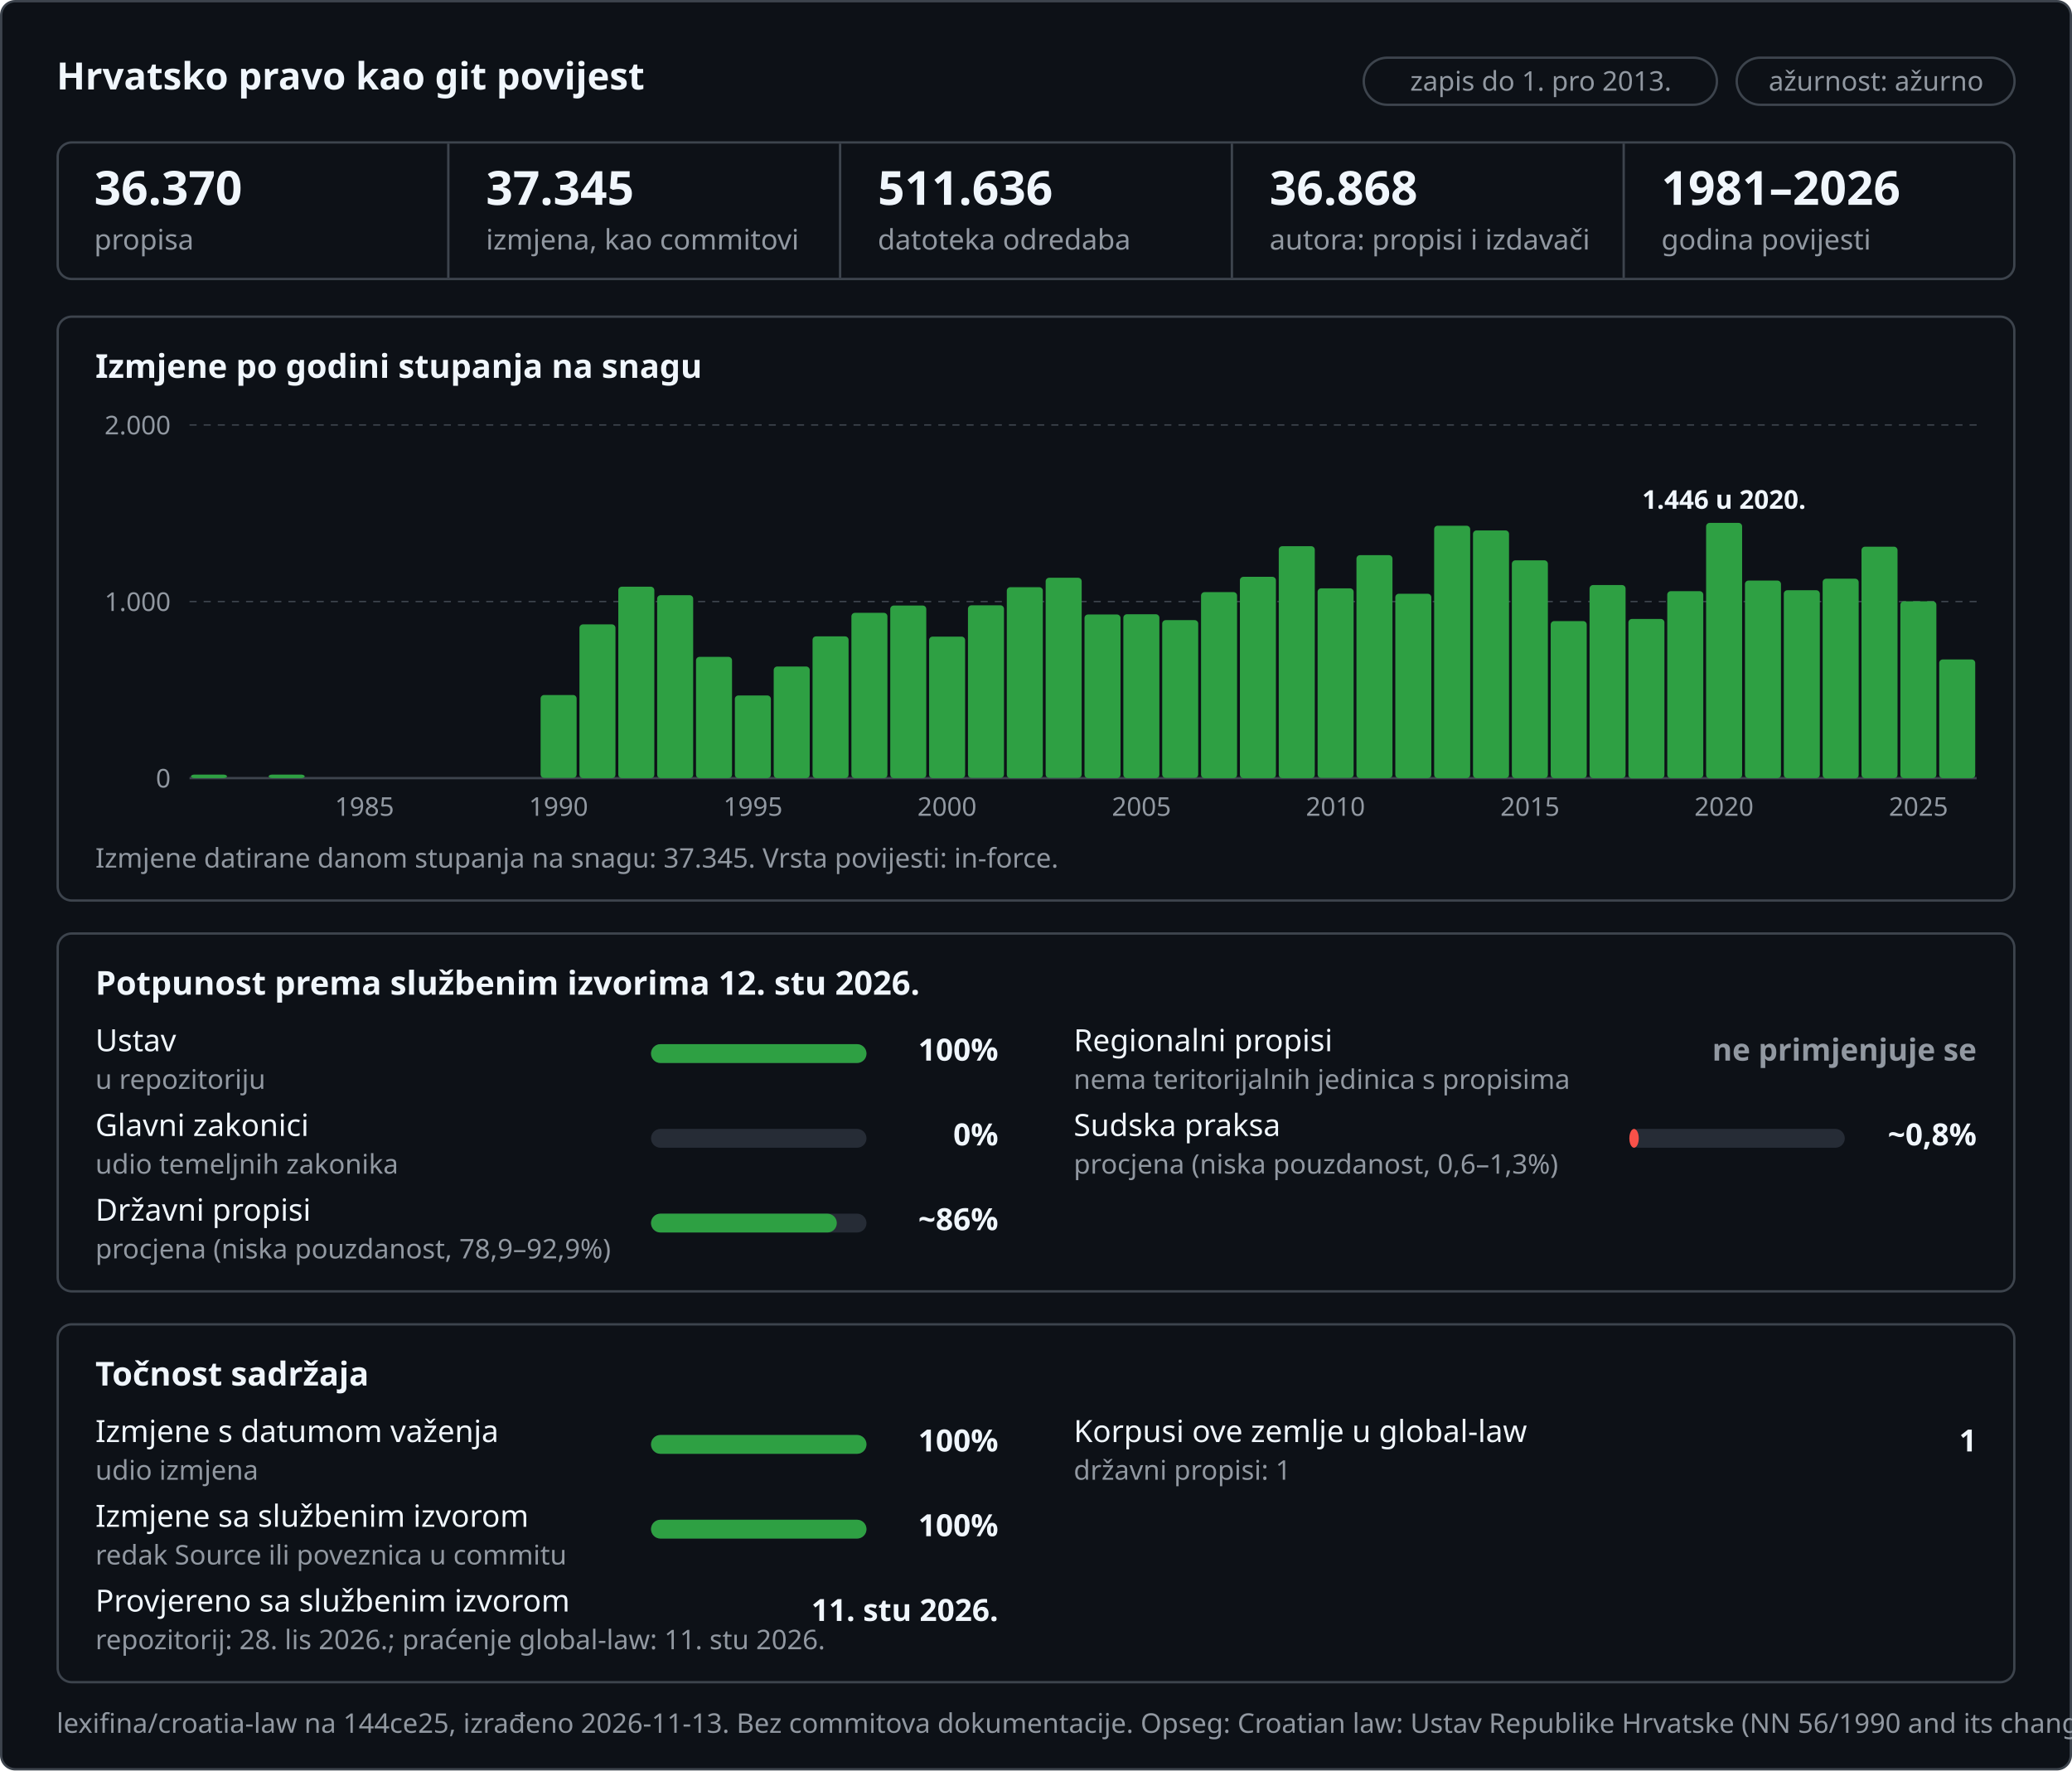
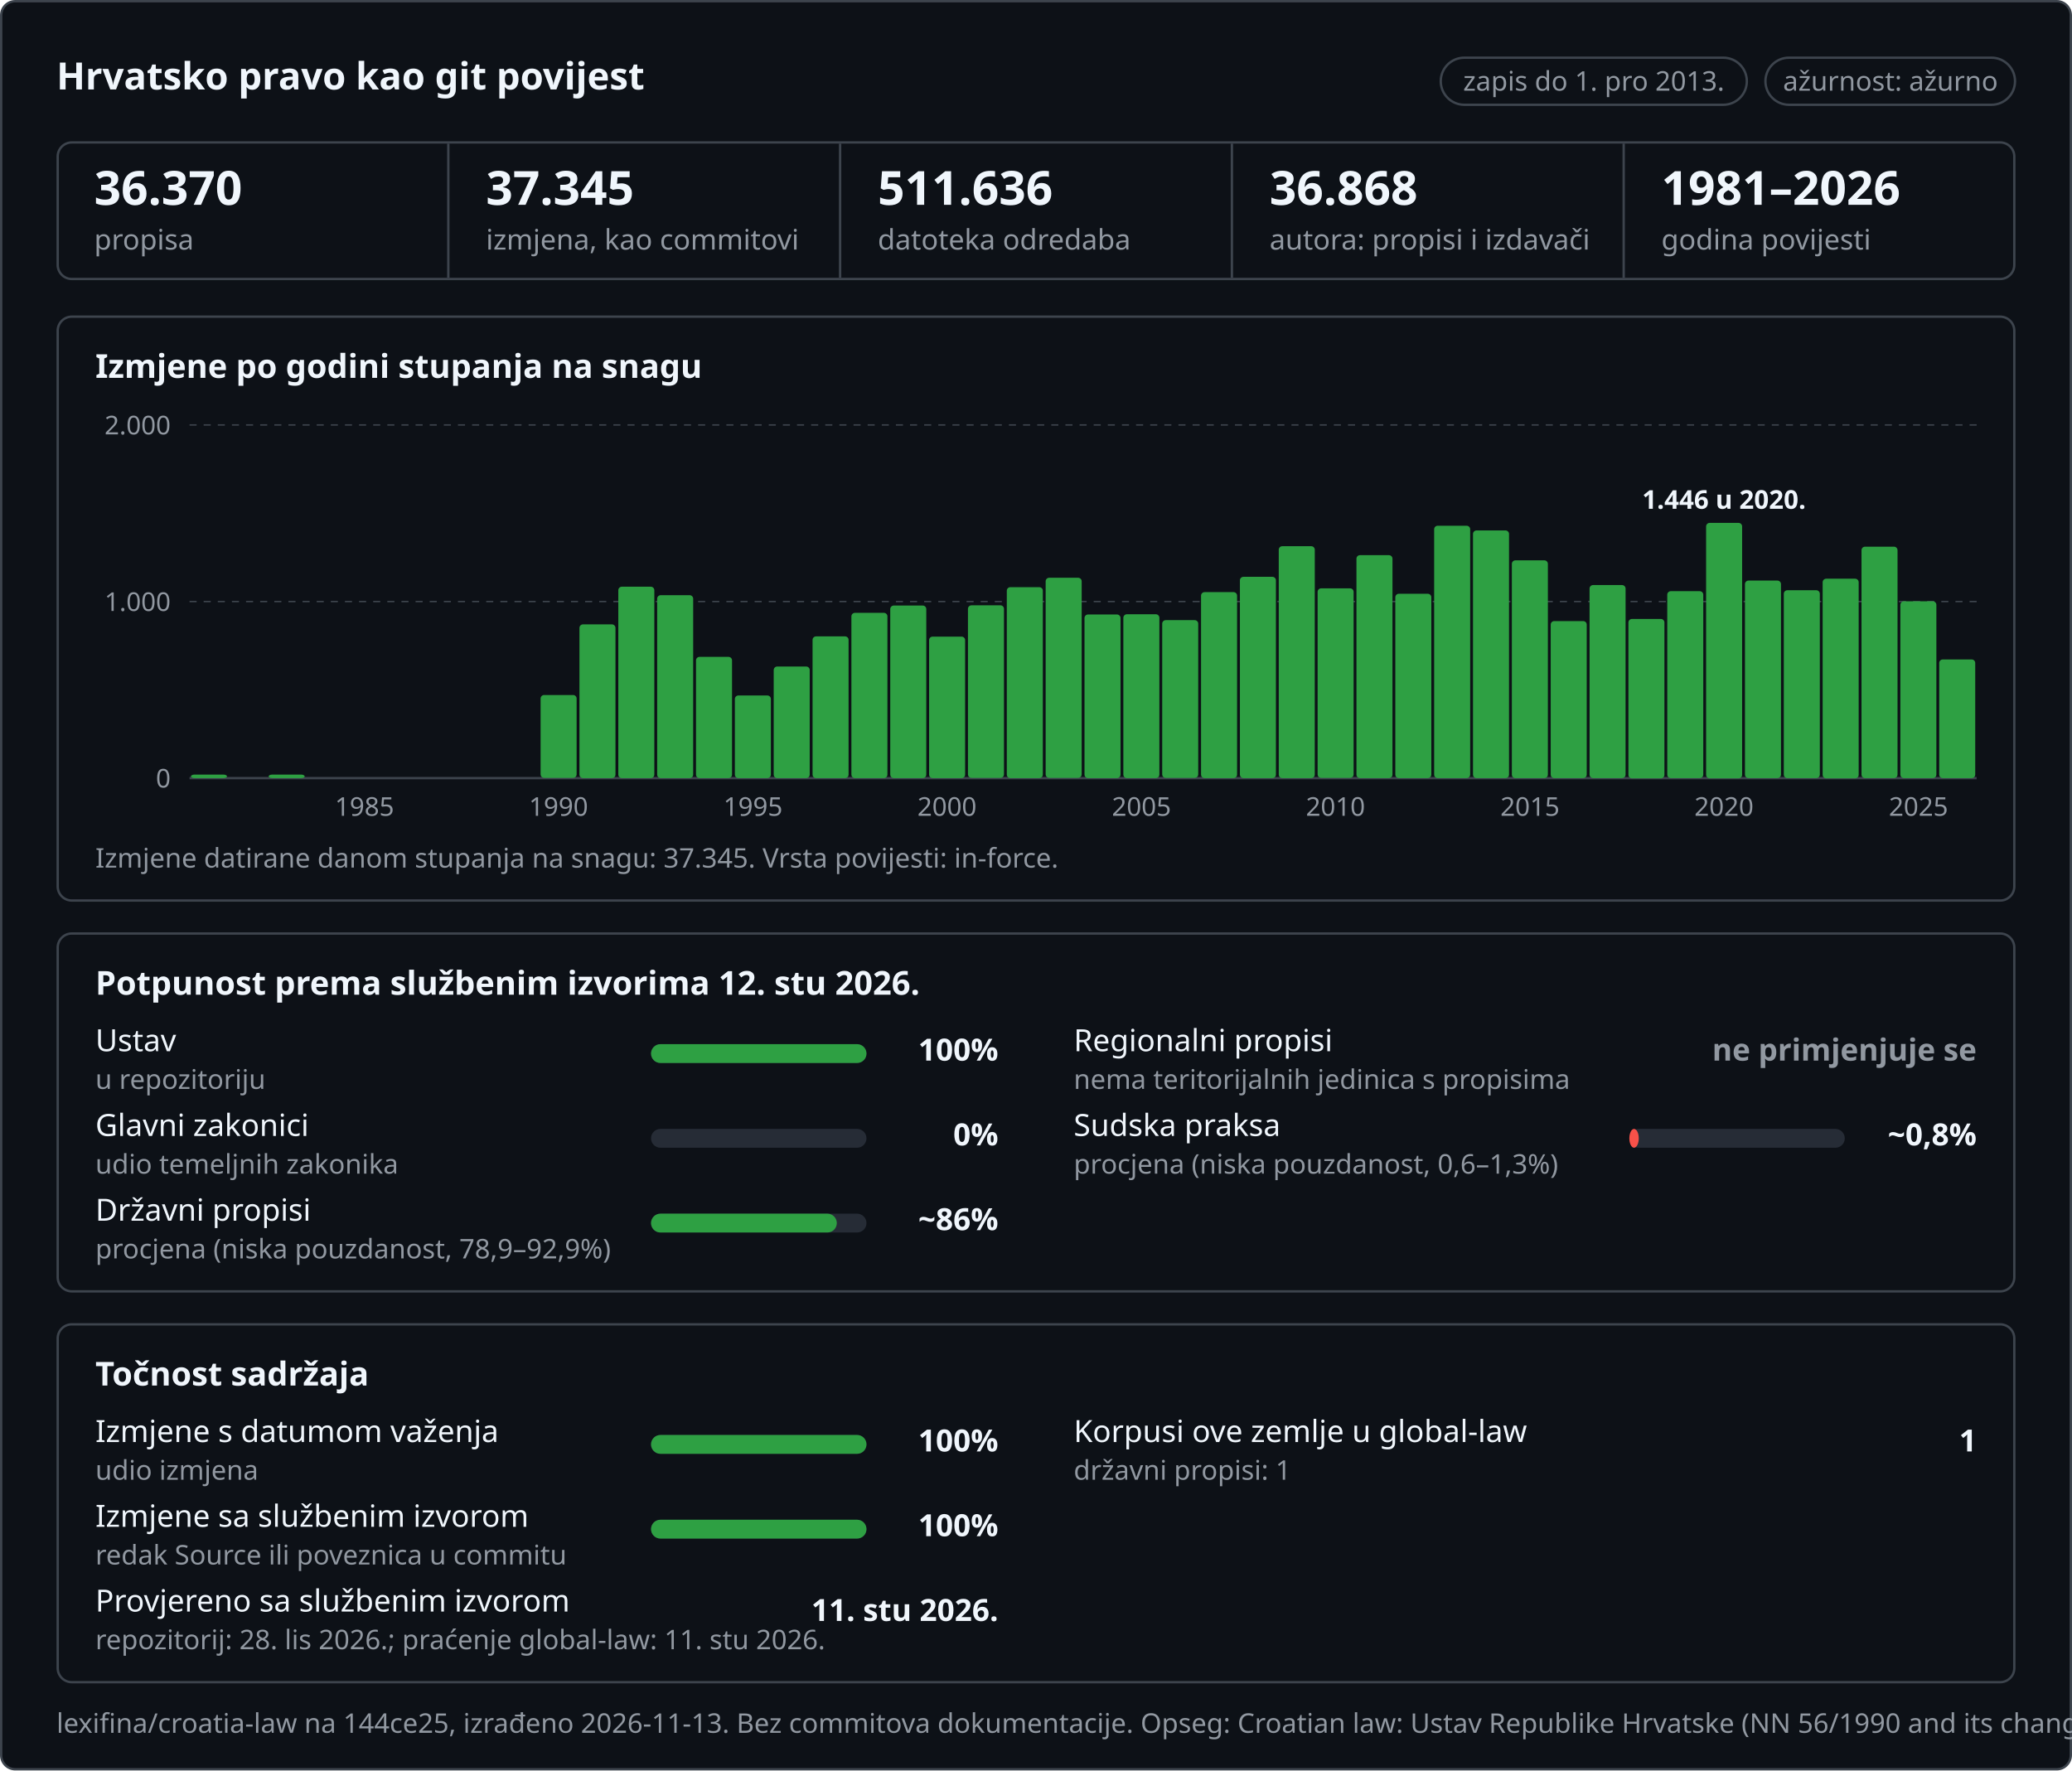
<svg xmlns="http://www.w3.org/2000/svg" width="880" height="752" viewBox="0 0 880 752" font-family="-apple-system,BlinkMacSystemFont,Segoe UI,Noto Sans,Helvetica,Arial,sans-serif">
  <rect x="0.5" y="0.5" width="879" height="751" rx="6" fill="#0d1117" stroke="#3d444d" />
  <text x="24" y="38" font-size="16" font-weight="600" fill="#f0f6fc">Hrvatsko pravo kao git povijest</text>
-   <rect x="579.2" y="24.5" width="150" height="20" rx="10" fill="none" stroke="#3d444d" />
-   <text x="654.4" y="38.5" font-size="11.5" font-weight="500" text-anchor="middle" fill="#9198a1">zapis do 1. pro 2013.</text>
-   <rect x="737.6" y="24.5" width="118" height="20" rx="10" fill="none" stroke="#3d444d" />
-   <text x="796.8" y="38.5" font-size="11.5" font-weight="500" text-anchor="middle" fill="#9198a1">ažurnost: ažurno</text>
+   <rect x="611.9" y="24.5" width="130" height="20" rx="10" fill="none" stroke="#3d444d" />
+   <text x="676.9" y="38.5" font-size="11.5" font-weight="500" text-anchor="middle" fill="#9198a1">zapis do 1. pro 2013.</text>
+   <rect x="749.8" y="24.5" width="106" height="20" rx="10" fill="none" stroke="#3d444d" />
+   <text x="802.9" y="38.5" font-size="11.5" font-weight="500" text-anchor="middle" fill="#9198a1">ažurnost: ažurno</text>
  <rect x="24.5" y="60.5" width="831" height="58" rx="6" fill="#0d1117" stroke="#3d444d" />
  <text x="40.0" y="87" font-size="20" font-weight="600" fill="#f0f6fc">36.370</text>
  <text x="40.0" y="106" font-size="12" fill="#9198a1">propisa</text>
  <line x1="190.4" y1="61" x2="190.4" y2="118" stroke="#3d444d" />
  <text x="206.4" y="87" font-size="20" font-weight="600" fill="#f0f6fc">37.345</text>
  <text x="206.4" y="106" font-size="12" fill="#9198a1">izmjena, kao commitovi</text>
  <line x1="356.8" y1="61" x2="356.8" y2="118" stroke="#3d444d" />
  <text x="372.8" y="87" font-size="20" font-weight="600" fill="#f0f6fc">511.636</text>
  <text x="372.8" y="106" font-size="12" fill="#9198a1">datoteka odredaba</text>
  <line x1="523.2" y1="61" x2="523.2" y2="118" stroke="#3d444d" />
  <text x="539.2" y="87" font-size="20" font-weight="600" fill="#f0f6fc">36.868</text>
  <text x="539.2" y="106" font-size="12" fill="#9198a1">autora: propisi i izdavači</text>
  <line x1="689.6" y1="61" x2="689.6" y2="118" stroke="#3d444d" />
  <text x="705.6" y="87" font-size="20" font-weight="600" fill="#f0f6fc">1981–2026</text>
  <text x="705.6" y="106" font-size="12" fill="#9198a1">godina povijesti</text>
  <rect x="24.5" y="134.5" width="831" height="248" rx="6" fill="#0d1117" stroke="#3d444d" />
  <text x="40.5" y="160.5" font-size="14" font-weight="600" fill="#f0f6fc">Izmjene po godini stupanja na snagu</text>
  <line x1="80.5" y1="330.5" x2="839.5" y2="330.5" stroke="#3d444d" stroke-width="1" />
  <text x="72.5" y="334.5" font-size="11" text-anchor="end" fill="#9198a1">0</text>
  <line x1="80.5" y1="255.5" x2="839.5" y2="255.5" stroke="#3d444d" stroke-width="0.6" stroke-dasharray="3 3" />
  <text x="72.5" y="259.5" font-size="11" text-anchor="end" fill="#9198a1">1.000</text>
  <line x1="80.5" y1="180.5" x2="839.5" y2="180.5" stroke="#3d444d" stroke-width="0.6" stroke-dasharray="3 3" />
  <text x="72.5" y="184.5" font-size="11" text-anchor="end" fill="#9198a1">2.000</text>
  <rect x="81.10" y="329.0" width="15.30" height="1.5" rx="1.5" fill="#2ea043" />
  <rect x="114.10" y="329.0" width="15.30" height="1.5" rx="1.5" fill="#2ea043" />
  <text x="154.8" y="346.5" font-size="11" text-anchor="middle" fill="#9198a1">1985</text>
  <rect x="229.60" y="295.2" width="15.30" height="35.2" rx="1.5" fill="#2ea043" />
  <text x="237.2" y="346.5" font-size="11" text-anchor="middle" fill="#9198a1">1990</text>
  <rect x="246.10" y="265.2" width="15.30" height="65.3" rx="1.5" fill="#2ea043" />
  <rect x="262.60" y="249.2" width="15.30" height="81.3" rx="1.5" fill="#2ea043" />
  <rect x="279.10" y="252.8" width="15.30" height="77.7" rx="1.5" fill="#2ea043" />
  <rect x="295.60" y="279.0" width="15.30" height="51.5" rx="1.5" fill="#2ea043" />
  <rect x="312.10" y="295.4" width="15.30" height="35.1" rx="1.5" fill="#2ea043" />
  <text x="319.8" y="346.5" font-size="11" text-anchor="middle" fill="#9198a1">1995</text>
  <rect x="328.60" y="283.1" width="15.30" height="47.4" rx="1.5" fill="#2ea043" />
  <rect x="345.10" y="270.3" width="15.30" height="60.2" rx="1.5" fill="#2ea043" />
  <rect x="361.60" y="260.3" width="15.30" height="70.2" rx="1.5" fill="#2ea043" />
  <rect x="378.10" y="257.2" width="15.30" height="73.3" rx="1.5" fill="#2ea043" />
  <rect x="394.60" y="270.4" width="15.30" height="60.1" rx="1.5" fill="#2ea043" />
  <text x="402.2" y="346.5" font-size="11" text-anchor="middle" fill="#9198a1">2000</text>
  <rect x="411.10" y="257.1" width="15.30" height="73.3" rx="1.5" fill="#2ea043" />
  <rect x="427.60" y="249.4" width="15.30" height="81.1" rx="1.5" fill="#2ea043" />
  <rect x="444.10" y="245.4" width="15.30" height="85.0" rx="1.5" fill="#2ea043" />
  <rect x="460.60" y="261.0" width="15.30" height="69.5" rx="1.5" fill="#2ea043" />
  <rect x="477.10" y="260.9" width="15.30" height="69.6" rx="1.5" fill="#2ea043" />
  <text x="484.8" y="346.5" font-size="11" text-anchor="middle" fill="#9198a1">2005</text>
  <rect x="493.60" y="263.4" width="15.30" height="67.0" rx="1.5" fill="#2ea043" />
  <rect x="510.10" y="251.5" width="15.30" height="79.0" rx="1.5" fill="#2ea043" />
  <rect x="526.60" y="245.0" width="15.30" height="85.5" rx="1.5" fill="#2ea043" />
  <rect x="543.10" y="232.0" width="15.30" height="98.5" rx="1.5" fill="#2ea043" />
  <rect x="559.60" y="249.9" width="15.30" height="80.5" rx="1.5" fill="#2ea043" />
  <text x="567.2" y="346.5" font-size="11" text-anchor="middle" fill="#9198a1">2010</text>
  <rect x="576.10" y="235.8" width="15.30" height="94.7" rx="1.5" fill="#2ea043" />
  <rect x="592.60" y="252.2" width="15.30" height="78.3" rx="1.5" fill="#2ea043" />
  <rect x="609.10" y="223.3" width="15.30" height="107.2" rx="1.5" fill="#2ea043" />
  <rect x="625.60" y="225.3" width="15.30" height="105.2" rx="1.5" fill="#2ea043" />
  <rect x="642.10" y="238.0" width="15.30" height="92.5" rx="1.5" fill="#2ea043" />
  <text x="649.8" y="346.5" font-size="11" text-anchor="middle" fill="#9198a1">2015</text>
  <rect x="658.60" y="263.8" width="15.30" height="66.7" rx="1.5" fill="#2ea043" />
  <rect x="675.10" y="248.5" width="15.30" height="82.0" rx="1.5" fill="#2ea043" />
  <rect x="691.60" y="262.9" width="15.30" height="67.7" rx="1.5" fill="#2ea043" />
  <rect x="708.10" y="251.1" width="15.30" height="79.4" rx="1.5" fill="#2ea043" />
  <rect x="724.60" y="222.1" width="15.30" height="108.5" rx="1.5" fill="#2ea043" />
  <text x="732.2" y="346.5" font-size="11" text-anchor="middle" fill="#9198a1">2020</text>
  <text x="732.2" y="216.1" font-size="11" font-weight="600" text-anchor="middle" fill="#f0f6fc">1.446 u 2020.</text>
  <rect x="741.10" y="246.6" width="15.30" height="83.9" rx="1.5" fill="#2ea043" />
  <rect x="757.60" y="250.7" width="15.30" height="79.8" rx="1.5" fill="#2ea043" />
  <rect x="774.10" y="245.8" width="15.30" height="84.8" rx="1.5" fill="#2ea043" />
  <rect x="790.60" y="232.2" width="15.30" height="98.3" rx="1.5" fill="#2ea043" />
  <rect x="807.10" y="255.4" width="15.30" height="75.1" rx="1.5" fill="#2ea043" />
  <text x="814.8" y="346.5" font-size="11" text-anchor="middle" fill="#9198a1">2025</text>
  <rect x="823.60" y="280.1" width="15.30" height="50.4" rx="1.5" fill="#2ea043" />
  <text x="40.5" y="368.5" font-size="11.5" fill="#9198a1">Izmjene datirane danom stupanja na snagu: 37.345. Vrsta povijesti: in-force.</text>
  <rect x="24.5" y="396.5" width="831" height="152" rx="6" fill="#0d1117" stroke="#3d444d" />
  <text x="40.5" y="422.5" font-size="14" font-weight="600" fill="#f0f6fc">Potpunost prema službenim izvorima 12. stu 2026.</text>
  <text x="40.5" y="446.5" font-size="13" fill="#f0f6fc">Ustav</text>
  <text x="40.5" y="462.5" font-size="11.5" fill="#9198a1">u repozitoriju</text>
  <g>
    <rect x="276.5" y="443.5" width="91.5" height="8" rx="4" fill="#262c36" />
    <rect x="276.5" y="443.5" width="91.5" height="8" rx="4" fill="#2ea043" />
  </g>
  <text x="424.0" y="450.5" font-size="13" font-weight="600" text-anchor="end" fill="#f0f6fc">100%</text>
  <text x="40.5" y="482.5" font-size="13" fill="#f0f6fc">Glavni zakonici</text>
  <text x="40.5" y="498.5" font-size="11.5" fill="#9198a1">udio temeljnih zakonika</text>
  <g>
    <rect x="276.5" y="479.5" width="91.5" height="8" rx="4" fill="#262c36" />
  </g>
  <text x="424.0" y="486.5" font-size="13" font-weight="600" text-anchor="end" fill="#f0f6fc">0%</text>
  <text x="40.5" y="518.5" font-size="13" fill="#f0f6fc">Državni propisi</text>
  <text x="40.5" y="534.5" font-size="11.5" fill="#9198a1">procjena (niska pouzdanost, 78,9–92,9%)</text>
  <g>
    <rect x="276.5" y="515.5" width="91.5" height="8" rx="4" fill="#262c36" />
    <rect x="276.5" y="515.5" width="78.9" height="8" rx="4" fill="#2ea043" />
  </g>
  <text x="424.0" y="522.5" font-size="13" font-weight="600" text-anchor="end" fill="#f0f6fc">~86%</text>
  <text x="456.0" y="446.5" font-size="13" fill="#f0f6fc">Regionalni propisi</text>
  <text x="456.0" y="462.5" font-size="11.5" fill="#9198a1">nema teritorijalnih jedinica s propisima</text>
  <text x="839.5" y="450.5" font-size="13" font-weight="600" text-anchor="end" fill="#9198a1">ne primjenjuje se</text>
  <text x="456.0" y="482.5" font-size="13" fill="#f0f6fc">Sudska praksa</text>
  <text x="456.0" y="498.5" font-size="11.5" fill="#9198a1">procjena (niska pouzdanost, 0,6–1,3%)</text>
  <g>
    <rect x="692.0" y="479.5" width="91.5" height="8" rx="4" fill="#262c36" />
    <rect x="692.0" y="479.5" width="4.0" height="8" rx="4" fill="#f85149" />
  </g>
  <text x="839.5" y="486.5" font-size="13" font-weight="600" text-anchor="end" fill="#f0f6fc">~0,8%</text>
  <rect x="24.5" y="562.5" width="831" height="152" rx="6" fill="#0d1117" stroke="#3d444d" />
  <text x="40.5" y="588.5" font-size="14" font-weight="600" fill="#f0f6fc">Točnost sadržaja</text>
  <text x="40.5" y="612.5" font-size="13" fill="#f0f6fc">Izmjene s datumom važenja</text>
  <text x="40.5" y="628.5" font-size="11.5" fill="#9198a1">udio izmjena</text>
  <g>
    <rect x="276.5" y="609.5" width="91.5" height="8" rx="4" fill="#262c36" />
    <rect x="276.5" y="609.5" width="91.5" height="8" rx="4" fill="#2ea043" />
  </g>
  <text x="424.0" y="616.5" font-size="13" font-weight="600" text-anchor="end" fill="#f0f6fc">100%</text>
  <text x="40.5" y="648.5" font-size="13" fill="#f0f6fc">Izmjene sa službenim izvorom</text>
  <text x="40.5" y="664.5" font-size="11.5" fill="#9198a1">redak Source ili poveznica u commitu</text>
  <g>
    <rect x="276.5" y="645.5" width="91.5" height="8" rx="4" fill="#262c36" />
    <rect x="276.5" y="645.5" width="91.5" height="8" rx="4" fill="#2ea043" />
  </g>
  <text x="424.0" y="652.5" font-size="13" font-weight="600" text-anchor="end" fill="#f0f6fc">100%</text>
  <text x="40.5" y="684.5" font-size="13" fill="#f0f6fc">Provjereno sa službenim izvorom</text>
  <text x="40.5" y="700.5" font-size="11.5" fill="#9198a1">repozitorij: 28. lis 2026.; praćenje global-law: 11. stu 2026.</text>
  <text x="424.0" y="688.5" font-size="13" font-weight="600" text-anchor="end" fill="#f0f6fc">11. stu 2026.</text>
  <text x="456.0" y="612.5" font-size="13" fill="#f0f6fc">Korpusi ove zemlje u global-law</text>
  <text x="456.0" y="628.5" font-size="11.5" fill="#9198a1">državni propisi: 1</text>
  <text x="839.5" y="616.5" font-size="13" font-weight="600" text-anchor="end" fill="#f0f6fc">1</text>
-   <text x="24" y="736" font-size="11.5" fill="#9198a1">lexifina/croatia-law na 144ce25, izrađeno 2026-11-13. Bez commitova dokumentacije. Opseg: Croatian law: Ustav Republike Hrvatske (NN 56/1990 and its changes)</text>
+   <text x="24" y="736" font-size="11.5" fill="#9198a1" textLength="832" lengthAdjust="spacingAndGlyphs">lexifina/croatia-law na 144ce25, izrađeno 2026-11-13. Bez commitova dokumentacije. Opseg: Croatian law: Ustav Republike Hrvatske (NN 56/1990 and its changes)</text>
</svg>
